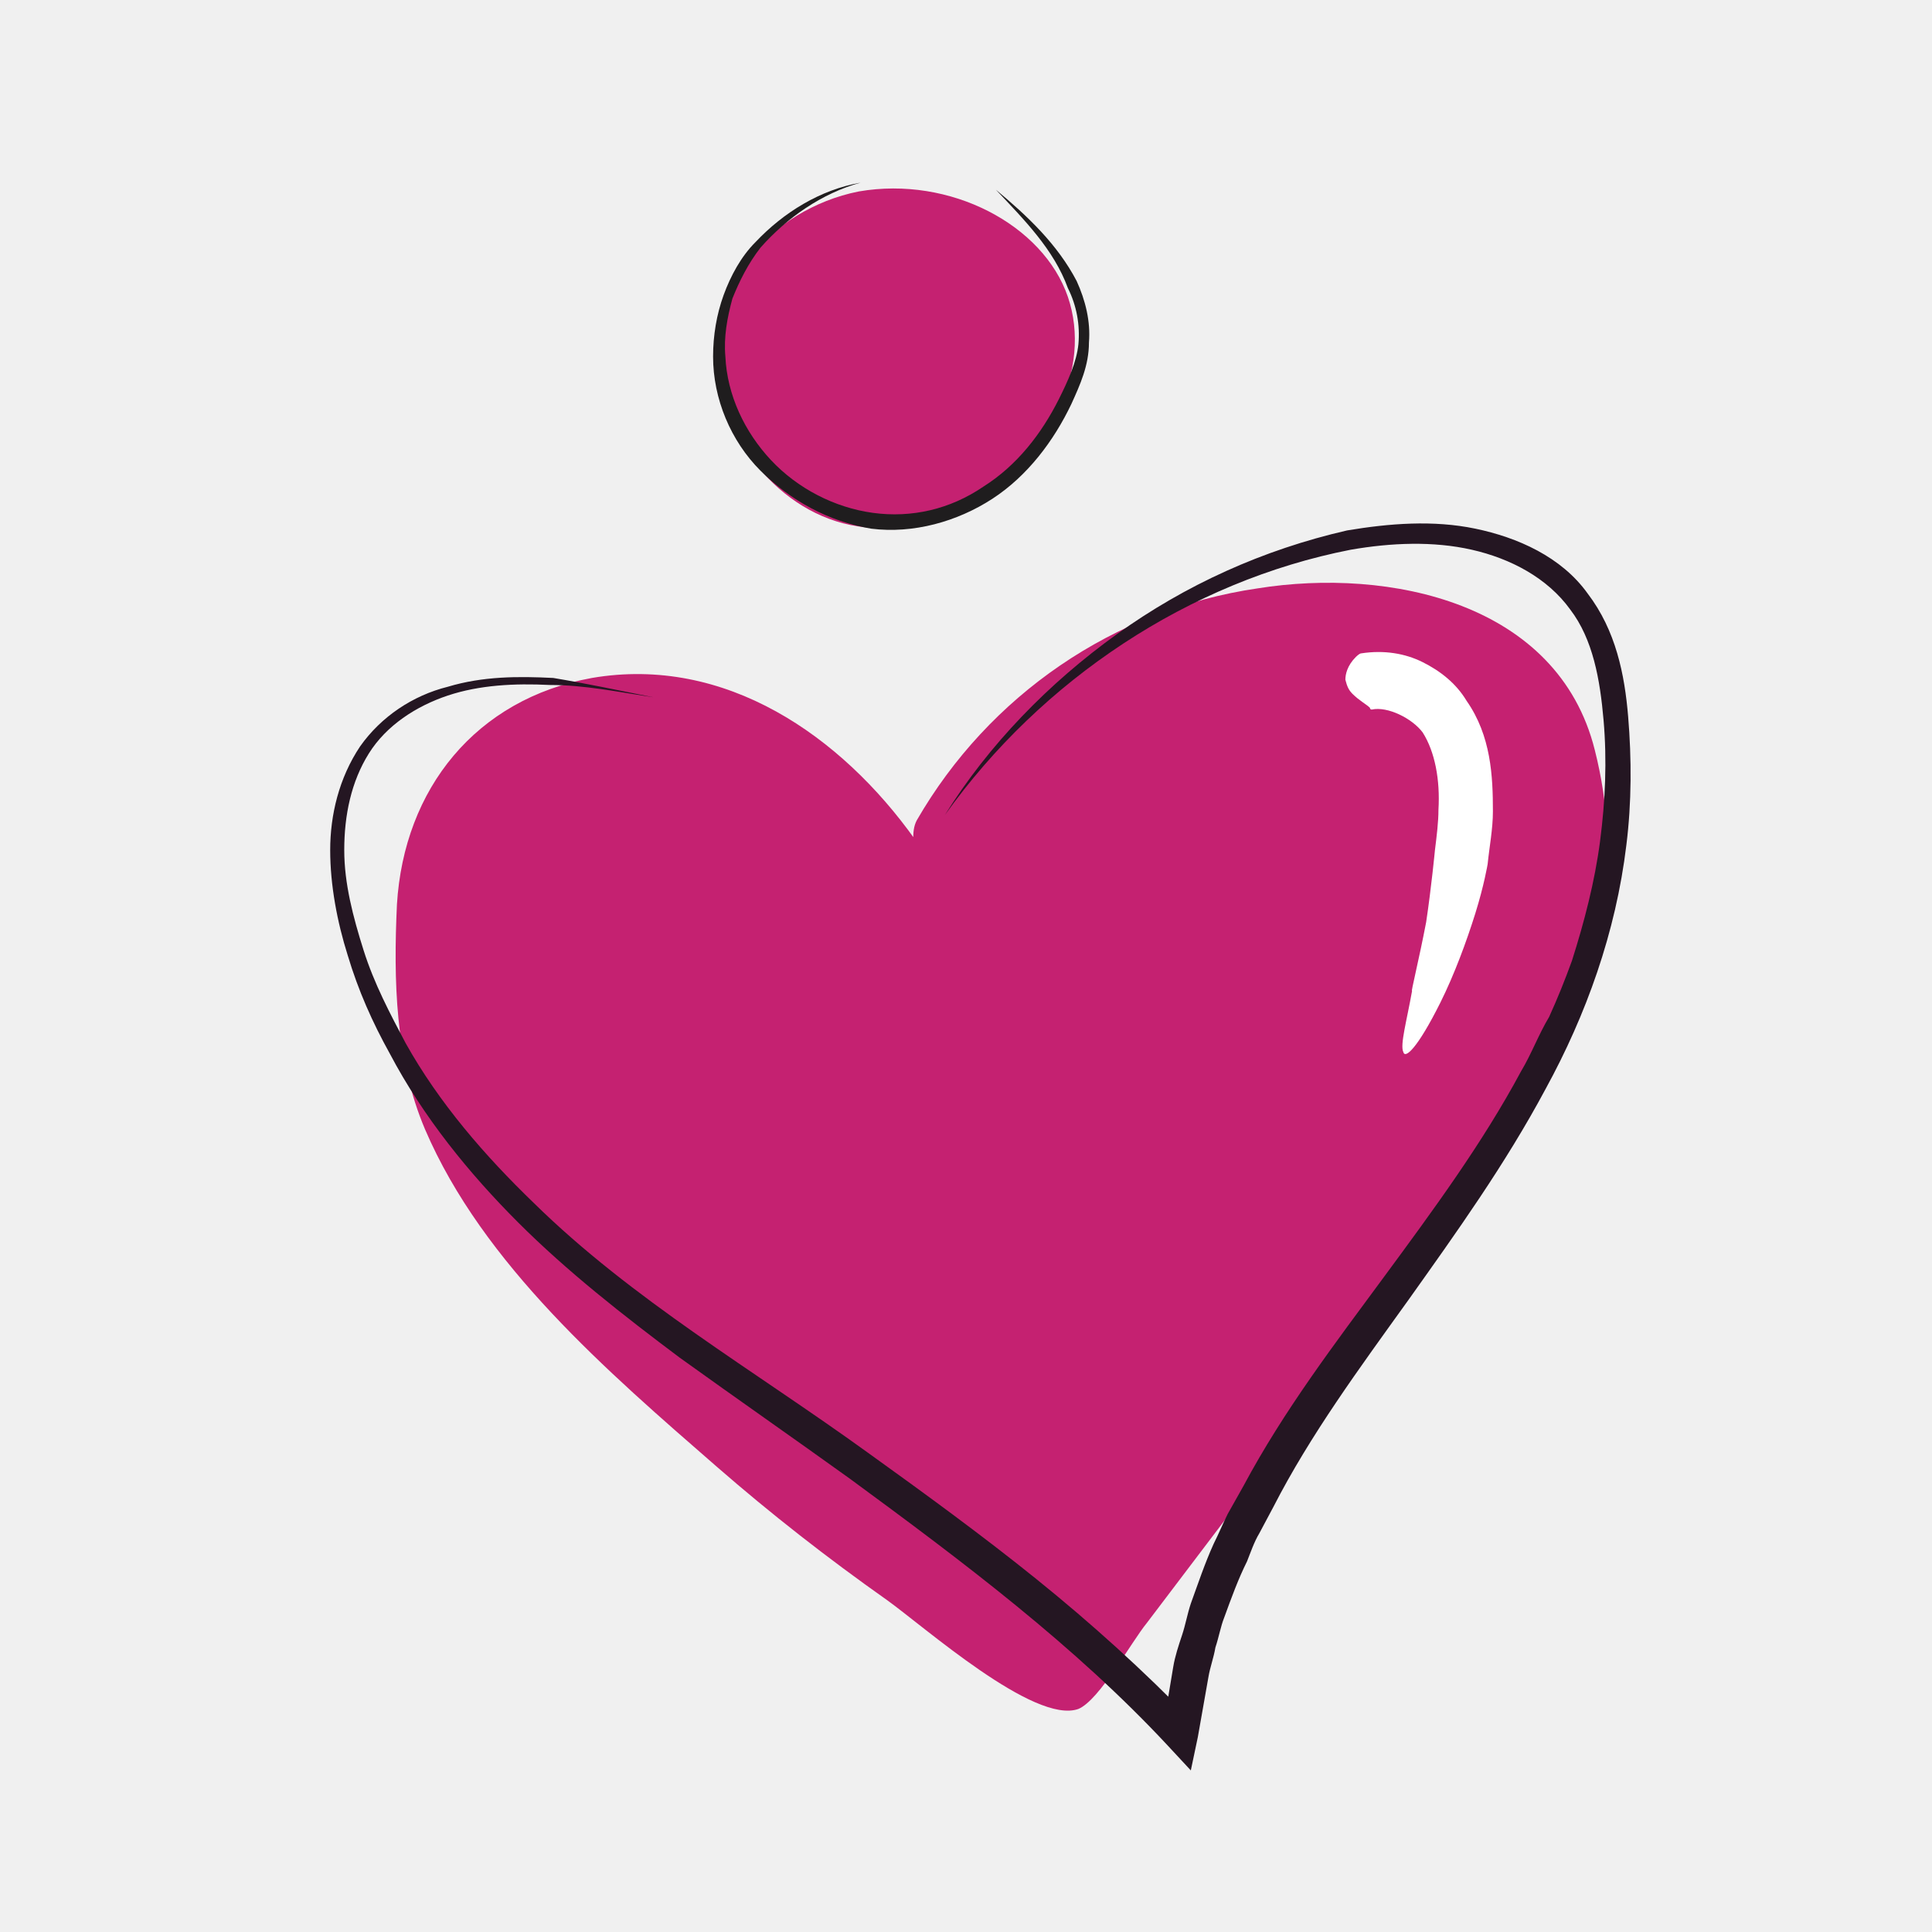
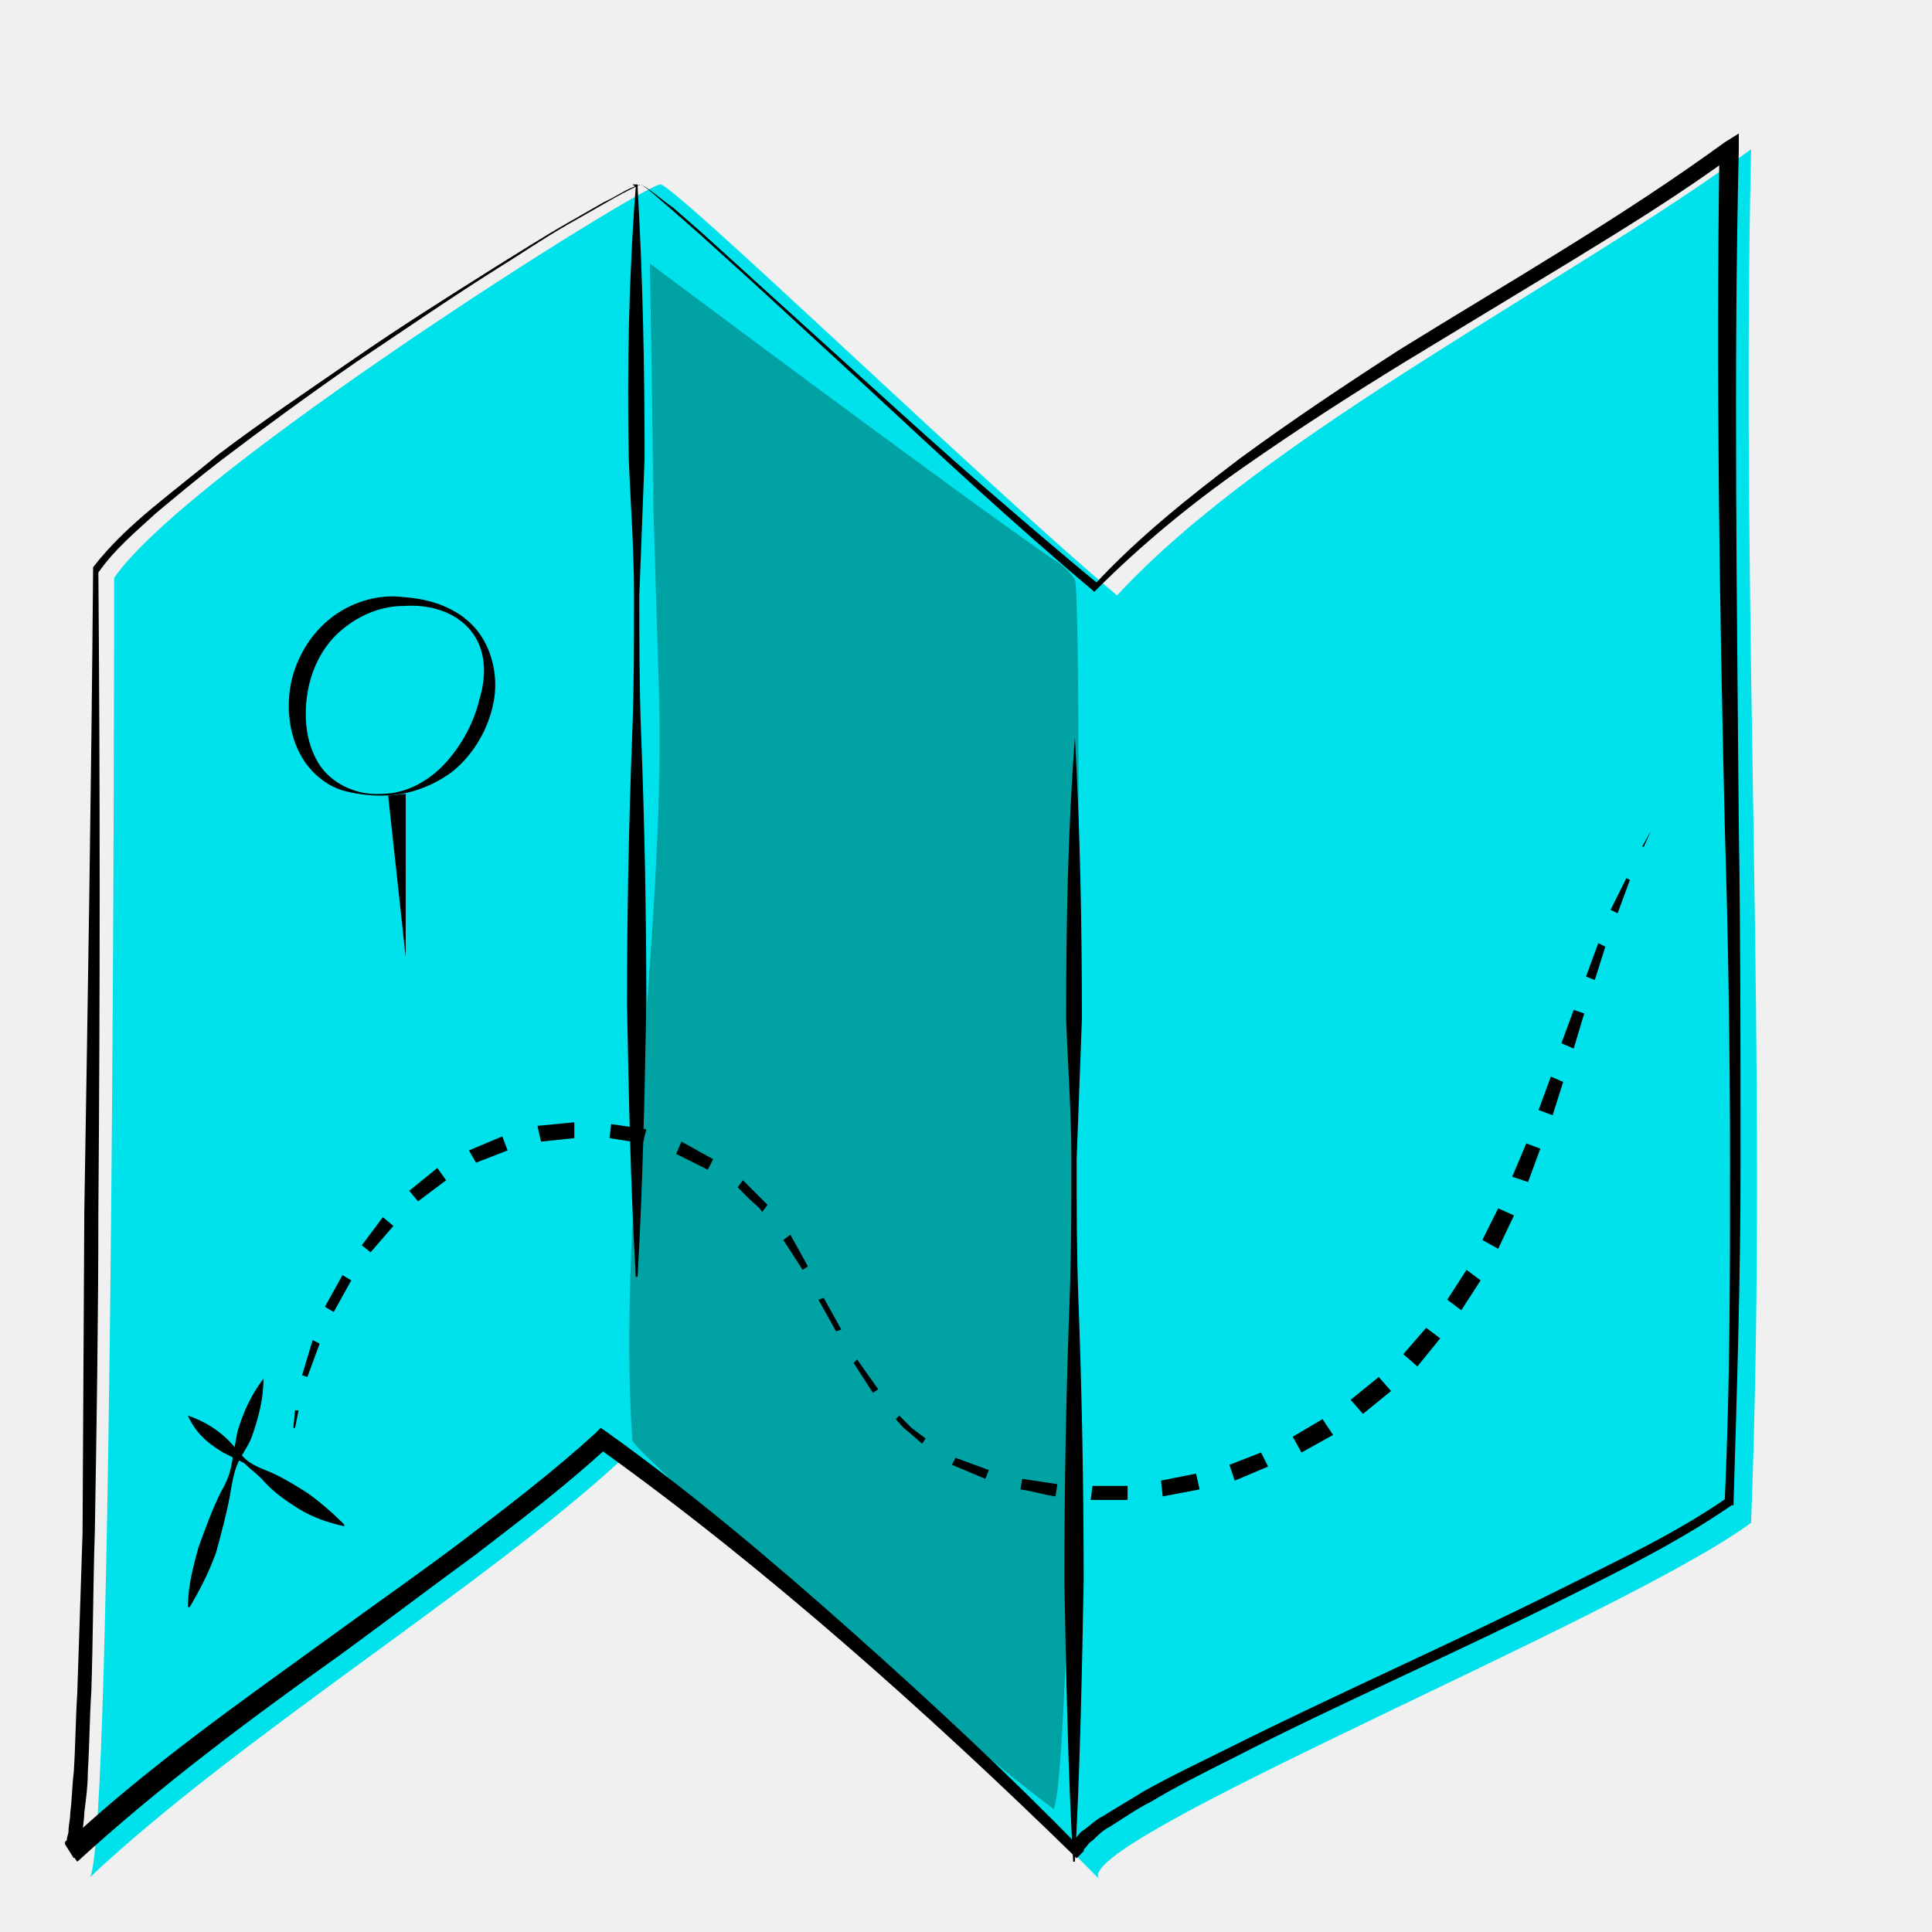
- <svg xmlns="http://www.w3.org/2000/svg" version="1.1" x="0px" y="0px" viewBox="0 0 110 110" style="enable-background:new 0 0 110 110;" xml:space="preserve">
+ <svg xmlns="http://www.w3.org/2000/svg" version="1.1" id="Capa_1" x="0px" y="0px" viewBox="0 0 110 110" style="enable-background:new 0 0 110 110;" xml:space="preserve">
  <style type="text/css">
- 	.st0{clip-path:url(#SVGID_2_);}
- 	.st1{clip-path:url(#SVGID_4_);fill:#83B950;}
- 	.st2{clip-path:url(#SVGID_6_);}
- 	.st3{clip-path:url(#SVGID_8_);fill:#757581;}
- 	.st4{clip-path:url(#SVGID_10_);}
- 	.st5{clip-path:url(#SVGID_12_);fill:#83B950;}
- 	.st6{clip-path:url(#SVGID_14_);}
- 	.st7{clip-path:url(#SVGID_16_);fill:#757581;}
- 	.st8{fill:#666666;}
- 	.st9{clip-path:url(#SVGID_18_);}
- 	.st10{clip-path:url(#SVGID_20_);fill:#83B950;}
- 	.st11{clip-path:url(#SVGID_22_);}
- 	.st12{clip-path:url(#SVGID_24_);fill:#757581;}
- 	.st13{clip-path:url(#SVGID_26_);}
- 	.st14{clip-path:url(#SVGID_28_);fill:#83B950;}
- 	.st15{clip-path:url(#SVGID_30_);}
- 	.st16{clip-path:url(#SVGID_32_);fill:#757581;}
- 	.st17{fill:#8D5296;}
- 	.st18{fill:#1F1D1E;}
- 	.st19{clip-path:url(#SVGID_34_);}
- 	.st20{clip-path:url(#SVGID_36_);fill:#83B950;}
- 	.st21{clip-path:url(#SVGID_38_);}
- 	.st22{clip-path:url(#SVGID_40_);fill:#757581;}
- 	.st23{fill:#7BA74E;stroke:#83B950;stroke-miterlimit:10;}
- 	.st24{clip-path:url(#SVGID_42_);}
- 	.st25{clip-path:url(#SVGID_44_);fill:#83B950;}
- 	.st26{clip-path:url(#SVGID_46_);}
- 	.st27{clip-path:url(#SVGID_48_);fill:#757581;}
- 	.st28{fill:#83B950;}
- 	.st29{clip-path:url(#SVGID_50_);}
- 	.st30{clip-path:url(#SVGID_52_);fill:#83B950;}
- 	.st31{clip-path:url(#SVGID_54_);}
- 	.st32{clip-path:url(#SVGID_56_);fill:#757581;}
- 	.st33{fill:#545454;}
- 	.st34{clip-path:url(#SVGID_58_);}
- 	.st35{clip-path:url(#SVGID_60_);fill:#83B950;}
- 	.st36{clip-path:url(#SVGID_62_);}
- 	.st37{clip-path:url(#SVGID_64_);fill:#757581;}
- 	.st38{fill:#F9F9F9;}
- 	.st39{fill:none;stroke:#0090CF;stroke-width:5;stroke-miterlimit:10;}
- 	.st40{fill:#0090CF;}
- 	.st41{fill:none;stroke:#0090CF;stroke-width:2;stroke-miterlimit:10;}
- 	.st42{fill:none;stroke:#1F8174;stroke-width:5;stroke-miterlimit:10;}
- 	.st43{fill:#1F8174;}
- 	.st44{fill:none;stroke:#FF6F4A;stroke-width:5;stroke-miterlimit:10;}
- 	.st45{fill:#FF6F4A;}
- 	.st46{fill:none;stroke:#99ABB2;stroke-width:2;stroke-miterlimit:10;}
- 	.st47{fill:#FFD41C;}
- 	.st48{fill:none;stroke:#FFD41C;stroke-width:5;stroke-miterlimit:10;}
- 	.st49{fill:none;stroke:#BA1965;stroke-width:5;stroke-miterlimit:10;}
- 	.st50{fill:#BA1965;}
- 	.st51{fill:#4D4D4D;}
- 	.st52{fill:none;stroke:#0090CF;stroke-miterlimit:10;}
- 	.st53{fill:none;stroke:#FF6F4A;stroke-miterlimit:10;}
- 	.st54{fill:none;stroke:#1F8174;stroke-miterlimit:10;}
- 	.st55{fill:none;stroke:#FFD41C;stroke-miterlimit:10;}
- 	.st56{fill:none;stroke:#BA1965;stroke-miterlimit:10;}
- 	.st57{fill:none;stroke:#99ABB2;stroke-width:2;stroke-miterlimit:10;stroke-dasharray:2,2;}
- 	.st58{fill:#99ABB2;}
- 	.st59{fill:#D5E3EF;}
- 	.st60{fill:#B0C4D9;}
- 	.st61{fill:#F79548;}
- 	.st62{fill:#FCBB76;}
- 	.st63{fill:#99B4CD;}
- 	.st64{fill:#6C9ABB;}
- 	.st65{fill:#70B7E5;}
- 	.st66{fill:#F04B4D;}
- 	.st67{fill:#4C9CD6;}
- 	.st68{fill:#F04D4E;}
- 	.st69{fill:#DB343F;}
- 	.st70{fill:#ECF0F9;}
- 	.st71{fill:#F26A56;}
- 	.st72{fill:#6E18FF;}
- 	.st73{fill:none;stroke:#000000;stroke-miterlimit:10;}
- 	.st74{fill:none;stroke:#000000;stroke-miterlimit:10;stroke-dasharray:2.016,2.016;}
- 	.st75{fill:none;stroke:#000000;stroke-miterlimit:10;stroke-dasharray:2,2;}
- 	.st76{fill:none;stroke:#6E18FF;stroke-miterlimit:10;}
- 	.st77{fill:#464655;}
- 	.st78{fill:#FFFFFF;}
- 	.st79{fill:#BEC8DC;}
- 	.st80{fill:#AFBBD0;}
- 	.st81{fill:#96A5B9;}
- 	.st82{fill:#E4EAF6;}
- 	.st83{fill:#FF6469;}
- 	.st84{fill:none;stroke:#000000;stroke-miterlimit:10;stroke-dasharray:2.025,2.025;}
- 	.st85{fill:none;stroke:#6E18FF;stroke-miterlimit:10;stroke-dasharray:2.025,2.025;}
- 	.st86{fill:#F1E00F;}
- 	.st87{fill:#C52171;}
- 	.st88{fill:none;stroke:#FBFAE1;stroke-miterlimit:10;}
- 	.st89{fill:#4C9E81;}
- 	.st90{fill:#2F5B46;}
- 	.st91{fill:#2090BC;}
- 	.st92{fill:#097189;}
- 	.st93{fill:#33AEE1;}
- 	.st94{fill:none;stroke:#1F1D1E;stroke-miterlimit:10;}
- 	.st95{fill:#89C8E9;}
- 	.st96{fill:#CBE5EB;}
- 	.st97{fill:#E4E3B2;}
- 	.st98{fill:#241622;}
- 	.st99{fill:#662D91;}
- 	.st100{fill:#4E237C;}
- 	.st101{fill:#333233;}
- 	.st102{fill:#CC898E;}
- 	.st103{fill:#CCCCCC;}
- 	.st104{fill:#E4A42E;}
- 	.st105{fill:#D38A31;}
- 	.st106{fill:#BB5F77;}
- 	.st107{fill:#FCF7FA;}
+ 	.st0{fill:#00E2EB;}
+ 	.st1{fill:#00A2A4;}
+ 	.st2{clip-path:url(#SVGID_2_);}
+ 	.st3{clip-path:url(#SVGID_4_);fill:#83B950;}
+ 	.st4{clip-path:url(#SVGID_6_);}
+ 	.st5{clip-path:url(#SVGID_8_);fill:#757581;}
+ 	.st6{fill:#666666;}
+ 	.st7{clip-path:url(#SVGID_10_);}
+ 	.st8{clip-path:url(#SVGID_12_);fill:#83B950;}
+ 	.st9{clip-path:url(#SVGID_14_);}
+ 	.st10{clip-path:url(#SVGID_16_);fill:#757581;}
+ 	.st11{clip-path:url(#SVGID_18_);}
+ 	.st12{clip-path:url(#SVGID_20_);fill:#83B950;}
+ 	.st13{clip-path:url(#SVGID_22_);}
+ 	.st14{clip-path:url(#SVGID_24_);fill:#757581;}
+ 	.st15{fill:#F9F9F9;}
+ 	.st16{fill:none;stroke:#0090CF;stroke-width:5;stroke-miterlimit:10;}
+ 	.st17{fill:#0090CF;}
+ 	.st18{fill:none;stroke:#0090CF;stroke-width:2;stroke-miterlimit:10;}
+ 	.st19{fill:none;stroke:#1F8174;stroke-width:5;stroke-miterlimit:10;}
+ 	.st20{fill:#1F8174;}
+ 	.st21{fill:none;stroke:#FF6F4A;stroke-width:5;stroke-miterlimit:10;}
+ 	.st22{fill:#FF6F4A;}
+ 	.st23{fill:none;stroke:#99ABB2;stroke-width:2;stroke-miterlimit:10;}
+ 	.st24{fill:#FFD41C;}
+ 	.st25{fill:none;stroke:#FFD41C;stroke-width:5;stroke-miterlimit:10;}
+ 	.st26{fill:none;stroke:#BA1965;stroke-width:5;stroke-miterlimit:10;}
+ 	.st27{fill:#BA1965;}
+ 	.st28{fill:#4D4D4D;}
+ 	.st29{fill:none;stroke:#0090CF;stroke-miterlimit:10;}
+ 	.st30{fill:none;stroke:#FF6F4A;stroke-miterlimit:10;}
+ 	.st31{fill:none;stroke:#1F8174;stroke-miterlimit:10;}
+ 	.st32{fill:none;stroke:#FFD41C;stroke-miterlimit:10;}
+ 	.st33{fill:none;stroke:#BA1965;stroke-miterlimit:10;}
+ 	.st34{fill:none;stroke:#99ABB2;stroke-width:2;stroke-miterlimit:10;stroke-dasharray:2,2;}
+ 	.st35{fill:#99ABB2;}
+ 	.st36{fill:#D5E3EF;}
+ 	.st37{fill:#B0C4D9;}
+ 	.st38{fill:#F79548;}
+ 	.st39{fill:#FCBB76;}
+ 	.st40{fill:#99B4CD;}
+ 	.st41{fill:#6C9ABB;}
+ 	.st42{fill:#70B7E5;}
+ 	.st43{fill:#F04B4D;}
+ 	.st44{fill:#4C9CD6;}
+ 	.st45{fill:#F04D4E;}
+ 	.st46{fill:#DB343F;}
+ 	.st47{fill:#ECF0F9;}
+ 	.st48{fill:#F26A56;}
+ 	.st49{fill:#6E18FF;}
+ 	.st50{fill:none;stroke:#000000;stroke-miterlimit:10;}
+ 	.st51{fill:none;stroke:#000000;stroke-miterlimit:10;stroke-dasharray:2.016,2.016;}
+ 	.st52{fill:none;stroke:#000000;stroke-miterlimit:10;stroke-dasharray:2,2;}
+ 	.st53{fill:none;stroke:#6E18FF;stroke-miterlimit:10;}
+ 	.st54{fill:#464655;}
+ 	.st55{fill:#FFFFFF;}
+ 	.st56{fill:#BEC8DC;}
+ 	.st57{fill:#AFBBD0;}
+ 	.st58{fill:#96A5B9;}
+ 	.st59{fill:#E4EAF6;}
+ 	.st60{fill:#FF6469;}
+ 	.st61{fill:#A8266E;}
+ 	.st62{fill:#261C27;}
+ 	.st63{fill:#242223;}
</style>
-   <g id="Capa_1">
- </g>
-   <g id="pintura">
+   <path class="st0" d="M37.6,10.5c0.8,0,18.6,17.2,26,23.4C72.2,24.6,89.5,16,99.7,8.5c-0.6,27.1,1,51.8,0,78.2  C92.4,92.1,60.6,105,62.6,107c-8-8.1-18-17.2-27.2-23.9c-7.8,7.2-21.8,15.8-30.3,23.8c1.4-1.3,1.4-74,1.4-74  C10.7,26.8,36.6,10.5,37.6,10.5z" />
+   <path class="st1" d="M59.9,31.8c0.5,0.3,1,0.7,1.3,1.2c0.5,0.8,0.1,66.8-1.2,70c-5.6-4.1-24-20.4-24-21c-0.9-13,2-30.1,1.5-43.2  c-0.1-3.3-0.2-6.6-0.3-9.9C37.2,26.4,37,15,37,15S54.5,28.1,59.9,31.8z" />
+   <g>
+     <path d="M36.5,10.5c0.7,0.4,1.2,0.9,1.8,1.3l1.6,1.4l3.2,2.9l6.4,5.8c2.1,1.9,4.3,3.9,6.5,5.8c2.2,1.9,4.4,3.8,6.6,5.6l-0.3,0   c2.5-2.7,5.4-5,8.3-7.2c3-2.2,6-4.2,9.1-6.2C86,16,92.3,12.4,98.2,8.1L99,7.6l0,0.9c-0.3,12.8-0.1,25.7,0,38.5   c0.1,6.4,0.1,12.8,0.1,19.3c0,6.4-0.2,12.8-0.4,19.3l0,0.1l-0.1,0c-2.9,2-6.1,3.6-9.3,5.2c-3.2,1.6-6.4,3.1-9.6,4.6   c-3.2,1.5-6.4,3-9.5,4.6c-1.6,0.8-3.2,1.6-4.7,2.5c-0.8,0.4-1.5,0.9-2.3,1.4c-0.4,0.2-0.7,0.5-1,0.8c-0.2,0.1-0.3,0.3-0.4,0.4   c-0.1,0.1-0.1,0.1-0.1,0.2c0,0,0,0,0,0l-0.4,0.4c-4.3-4.2-8.7-8.3-13.2-12.2c-4.5-3.9-9.2-7.7-14.1-11.2l0.6,0   c-2.4,2.2-4.9,4.1-7.5,6.1c-2.6,1.9-5.1,3.8-7.7,5.7c-5.2,3.7-10.3,7.5-15,11.8L3.7,105c-0.1,0.2,0,0,0,0c0-0.1,0-0.2,0.1-0.2   c0-0.2,0.1-0.4,0.1-0.5c0-0.4,0.1-0.7,0.1-1.1c0.1-0.7,0.1-1.5,0.2-2.3c0.1-1.5,0.1-3,0.2-4.5c0.1-3,0.2-6.1,0.3-9.1L4.8,69   C5,56.8,5.2,44.7,5.3,32.5l0-0.1l0-0.1c1-1.3,2.2-2.4,3.4-3.4c1.2-1,2.5-2,3.7-3c2.5-1.9,5.2-3.7,7.8-5.5c2.6-1.8,5.3-3.5,8-5.2   c1.3-0.8,2.7-1.7,4.1-2.5l2.1-1.2C35.1,11.2,35.7,10.7,36.5,10.5z M36.5,10.5c-0.7,0.3-1.4,0.7-2.1,1.1l-2.1,1.2   c-1.4,0.8-2.7,1.7-4,2.5c-2.7,1.7-5.3,3.5-8,5.3c-2.6,1.8-5.2,3.7-7.7,5.6c-1.3,1-2.5,2-3.7,3c-1.2,1.1-2.4,2.1-3.3,3.4l0-0.1   c0.1,12.2,0.1,24.3,0,36.5c0,6.1-0.1,12.2-0.2,18.2c-0.1,3-0.1,6.1-0.2,9.1c-0.1,1.5-0.1,3-0.2,4.6c0,0.8-0.1,1.5-0.2,2.3   c0,0.4-0.1,0.8-0.1,1.2c0,0.2-0.1,0.4-0.1,0.6c0,0.1,0,0.2-0.1,0.3c-0.1,0.1,0,0.2-0.3,0.5L3.7,105c4.7-4.4,10-8.1,15.1-11.8   c2.6-1.9,5.2-3.7,7.7-5.6c2.5-1.9,5.1-3.9,7.4-6l0.3-0.3l0.3,0.2c4.9,3.5,9.5,7.4,14,11.4c4.5,4,8.9,8.1,13.1,12.4l-0.4,0.4   c-0.2-0.1-0.2-0.4-0.2-0.6c0-0.2,0.1-0.3,0.2-0.4c0.2-0.2,0.3-0.4,0.5-0.5c0.4-0.3,0.7-0.6,1.1-0.8c0.8-0.5,1.5-0.9,2.3-1.4   c1.6-0.9,3.1-1.6,4.7-2.4c3.2-1.6,6.4-3.1,9.6-4.6c3.2-1.5,6.4-3,9.6-4.6c3.2-1.6,6.4-3.1,9.3-5.1l-0.1,0.1   c0.3-6.4,0.3-12.8,0.3-19.2c0-6.4-0.1-12.8-0.3-19.2c-0.3-12.8-0.5-25.7-0.3-38.5l0.7,0.4c-3,2.2-6.1,4.1-9.2,6l-9.4,5.7   c-3.1,1.9-6.2,3.9-9.2,6c-3,2.1-5.8,4.4-8.4,7l-0.1,0.1l-0.1-0.1c-4.4-3.7-8.7-7.7-12.9-11.6L43,16.2l-3.2-2.9l-1.6-1.4   C37.6,11.4,37.1,10.9,36.5,10.5z" />
+   </g>
+   <g>
+     <path d="M36,10.5l0.2,0l0.1,0l0,0.1c0.3,5.2,0.4,10.3,0.4,15.5c-0.1,2.6-0.2,5.2-0.3,7.8c0,2.6,0,5.2,0.1,7.8   c0.2,5.2,0.3,10.3,0.3,15.5c-0.1,5.2-0.2,10.3-0.5,15.5h-0.1c-0.3-5.2-0.4-10.3-0.5-15.5c0-5.2,0.1-10.3,0.3-15.5   c0.1-2.6,0.1-5.2,0.1-7.8c0-2.6-0.2-5.2-0.3-7.8c-0.1-5.2,0-10.3,0.4-15.5l0.1,0.1L36,10.5L36,10.5z" />
+   </g>
+   <g>
+     <path d="M61.2,42c0.3,5.3,0.4,10.7,0.4,16c-0.1,2.7-0.2,5.3-0.3,8c0,2.7,0,5.3,0.1,8c0.2,5.3,0.3,10.7,0.3,16   c-0.1,5.3-0.2,10.7-0.5,16h-0.1c-0.3-5.3-0.4-10.7-0.5-16c0-5.3,0.1-10.7,0.3-16c0.1-2.7,0.1-5.3,0.1-8c0-2.7-0.2-5.3-0.3-8   C60.7,52.7,60.8,47.3,61.2,42L61.2,42z" />
+   </g>
+   <g>
    <g>
-       <path class="st87" d="M52.2,49.2c5.4-9.8,17.5-15.4,28.4-13c2.5,0.5,5,1.5,6.9,3.1c3.8,3.4,4.6,9.3,3.2,14.2s-4.6,9.1-7.7,13.2    C75.9,76,68.8,85.3,61.8,94.5c-0.2,0.2-0.4,0.5-0.7,0.6c-0.3,0.1-0.6-0.1-0.9-0.3C50,88.9,40.7,81.6,32.6,73.2    c-3.5-3.6-6.8-7.5-8.6-12.1S22,50.8,24.8,46.7c3-4.5,9-6.5,14.3-5.6c5.3,1,9.9,4.6,12.9,9.2" />
-       <g>
-         <path class="st87" d="M52.2,51.7c5.9-10,18.4-16.1,29.9-12.7c5.1,1.5,10.2,6.3,8.5,12c-2.1,7.1-7.4,12.9-11.8,18.6     c-4.9,6.4-9.8,12.8-14.7,19.2c-0.7,1-1.9,3.4-3.1,3.7c-1.2,0.2-3.1-1.6-3.9-2.1c-3-1.9-5.9-3.8-8.7-5.9     c-5.6-4.2-11-8.8-15.8-13.9c-5-5.2-9.8-11.2-9.9-18.7c0,1.4,0,2.8,0,4.3c0.6-7,5.3-12.1,12.4-12.7c7.1-0.6,13.1,3.8,17,9.3     c-0.8-1.1,0.8-3.9,0-5c-4.2-5.9-10.8-10.5-18.4-9.2c-6.6,1.2-10.7,6.3-11.1,12.9c-0.2,4.3-0.1,8.8,1.6,12.8     c3.3,7.7,10.4,13.8,16.6,19.2c3.1,2.7,6.3,5.2,9.7,7.6c2.1,1.5,8.4,7.1,10.9,6.2c1.2-0.5,3-3.8,3.9-4.9c1.6-2.1,3.1-4.1,4.7-6.2     c2.9-3.8,5.9-7.7,8.8-11.5c7.2-9.4,15.2-19.4,12-32c-2.1-8.4-11.7-10.4-19.2-9.2c-8.2,1.2-15.3,6.1-19.4,13.2     C51.5,48,52.9,50.5,52.2,51.7L52.2,51.7z" />
-       </g>
+       <polygon points="16.7,81.3 16.8,80.3 17,80.3 16.8,81.3   " />
+       <polygon points="17.2,78.3 17.8,76.3 18.2,76.5 17.5,78.4   " />
+       <polygon points="18.5,74.4 19.5,72.6 20,72.9 19,74.7   " />
+       <polygon points="20.6,70.9 21.8,69.3 22.4,69.8 21.1,71.3   " />
+       <polygon points="23.3,67.8 24.9,66.5 25.4,67.2 23.8,68.4   " />
+       <polygon points="26.7,65.5 28.6,64.7 28.9,65.5 27.1,66.2   " />
+       <polygon points="30.6,64.1 32.7,63.9 32.7,64.8 30.8,65   " />
+       <polygon points="34.8,64 36.8,64.3 36.6,65.1 34.7,64.8   " />
+       <polygon points="38.8,65 40.6,66 40.3,66.6 38.5,65.7   " />
+       <path d="M42.3,67.2l0.7,0.7c0.2,0.2,0.5,0.5,0.7,0.7L43.4,69c-0.2-0.3-0.5-0.5-0.7-0.7l-0.7-0.7L42.3,67.2z" />
+       <polygon points="45,70.3 46,72.1 45.7,72.3 44.6,70.6   " />
+       <polygon points="46.9,73.9 47.9,75.7 47.6,75.8 46.6,74   " />
+       <polygon points="48.8,77.4 50,79.1 49.7,79.3 48.6,77.6   " />
+       <path d="M51.2,80.6c0.2,0.2,0.5,0.5,0.7,0.7l0.8,0.6l-0.2,0.3l-0.8-0.7c-0.3-0.2-0.5-0.5-0.7-0.7L51.2,80.6z" />
+       <polygon points="54.4,83 56.3,83.7 56.1,84.2 54.2,83.4   " />
+       <path d="M58.2,84.2c0.7,0.1,1.3,0.2,2,0.3l-0.1,0.7c-0.7-0.1-1.3-0.3-2-0.4L58.2,84.2z" />
+       <polygon points="62.2,84.6 64.2,84.6 64.2,85.4 62.1,85.4   " />
+       <polygon points="66.1,84.3 68.1,83.9 68.3,84.8 66.2,85.2   " />
+       <polygon points="70,83.4 71.8,82.7 72.2,83.5 70.3,84.3   " />
+       <polygon points="73.6,81.8 75.3,80.8 75.9,81.7 74.1,82.7   " />
+       <polygon points="76.9,79.7 78.5,78.4 79.2,79.2 77.6,80.5   " />
+       <polygon points="79.9,77.1 81.2,75.6 82,76.2 80.7,77.8   " />
+       <polygon points="82.4,74 83.5,72.3 84.3,72.9 83.2,74.6   " />
+       <polygon points="84.4,70.6 85.3,68.8 86.2,69.2 85.3,71.1   " />
+       <polygon points="86.1,67 86.9,65.1 87.7,65.4 87,67.3   " />
+       <polygon points="87.6,63.2 88.3,61.3 89,61.6 88.4,63.5   " />
+       <polygon points="88.9,59.4 89.6,57.5 90.2,57.7 89.6,59.7   " />
+       <polygon points="90.3,55.6 91,53.7 91.4,53.9 90.8,55.8   " />
+       <polygon points="91.7,51.8 92.6,50 92.8,50.1 92.1,52   " />
+       <polygon points="93.5,48.2 94,47.3 94,47.3 93.6,48.2   " />
+     </g>
+   </g>
+   <g>
+     <g>
+       <path d="M10.7,80.6c0.9,0.3,1.7,0.8,2.3,1.4c0.3,0.3,0.6,0.7,0.9,1c0.3,0.3,0.7,0.5,1.2,0.7c0.8,0.3,1.6,0.8,2.4,1.3    c0.7,0.5,1.4,1.1,2.1,1.8l0,0.1c-0.9-0.2-1.8-0.5-2.6-1c-0.8-0.5-1.5-1-2.1-1.7c-0.3-0.3-0.7-0.6-1-0.9c-0.4-0.2-0.8-0.4-1.2-0.6    C11.7,82.1,11.1,81.5,10.7,80.6L10.7,80.6z" />
    </g>
    <g>
-       <path class="st87" d="M41.1,22.8c1.2,3.9,5,7.8,10,7.2c1.5-0.2,3-0.8,4.3-1.5c4.4-2.6,6.8-7.5,5.4-11.6c-1.4-4.1-6.7-6.9-11.9-6    c-5.1,1-9.1,5.8-7.8,10" />
+       <path d="M15,78.5c0,1.2-0.3,2.3-0.7,3.4c-0.2,0.5-0.6,1-0.8,1.5c-0.2,0.5-0.3,1.1-0.4,1.7c-0.2,1.1-0.5,2.2-0.8,3.3    c-0.4,1.1-0.9,2.1-1.5,3.1l-0.1,0c0-1.2,0.3-2.3,0.6-3.4c0.4-1.1,0.8-2.2,1.3-3.2c0.3-0.5,0.5-1,0.6-1.6c0.1-0.6,0.2-1.1,0.3-1.7    C13.8,80.5,14.3,79.4,15,78.5L15,78.5z" />
    </g>
  </g>
-   <g id="detalles">
+   <g>
    <g>
-       <g>
-         <g>
-           <path class="st78" d="M78.1,40.4c0,0-0.1,0-0.1-0.1c-0.2-0.2-0.6-0.4-1-0.8c-0.2-0.2-0.3-0.4-0.4-0.8c0-0.3,0.1-0.8,0.6-1.3      c0,0,0.2-0.2,0.3-0.2c1.3-0.2,2.5,0,3.5,0.5c1,0.5,1.9,1.2,2.5,2.2c1.4,2,1.5,4.3,1.5,6.3c0,1-0.2,2-0.3,3c0,0-0.2,1.2-0.7,2.8      c-0.5,1.6-1.2,3.5-2,5.1c-1.3,2.6-2,3.2-2.1,2.8c-0.2-0.4,0.2-1.8,0.5-3.5c-0.1,0.2,0.4-1.8,0.8-3.9c0.3-2,0.5-4.1,0.5-4.1      c0.1-0.8,0.2-1.6,0.2-2.3c0.1-1.7-0.2-3.3-0.9-4.4C80.4,40.9,79,40.2,78.1,40.4z" />
-         </g>
-       </g>
-     </g>
-   </g>
-   <g id="ilustracion">
-     <g>
-       <path class="st98" d="M37.2,39.7c-2-0.3-3.9-0.7-5.9-0.7c-2-0.1-4,0-5.8,0.6c-1.8,0.6-3.5,1.7-4.5,3.3c-1,1.6-1.4,3.5-1.4,5.5    c0,1.9,0.5,3.8,1.1,5.7c0.6,1.9,1.5,3.6,2.4,5.3c1.9,3.4,4.5,6.4,7.3,9.1c5.6,5.5,12.5,9.5,19,14.2c3.2,2.3,6.5,4.7,9.6,7.2    c3.1,2.5,6.1,5.2,8.9,8.1l-1.7,0.5l0.6-3.6c0.1-0.6,0.3-1.2,0.5-1.8c0.2-0.6,0.3-1.2,0.5-1.8c0.4-1.1,0.8-2.3,1.3-3.4    c0.3-0.6,0.5-1.1,0.8-1.7l0.9-1.6c2.3-4.3,5.2-8.1,8-11.9c2.8-3.8,5.6-7.6,7.8-11.7c0.6-1,1-2.1,1.6-3.1c0.5-1.1,0.9-2.1,1.3-3.2    c0.7-2.2,1.3-4.5,1.6-6.8c0.3-2.3,0.4-4.6,0.2-6.9c-0.2-2.3-0.6-4.6-1.9-6.3c-1.3-1.8-3.4-2.9-5.6-3.4c-2.2-0.5-4.6-0.4-6.9,0    c-9.2,1.8-17.6,7.4-23.1,15.1c2.5-4,5.9-7.5,9.8-10.3c3.9-2.8,8.3-4.8,13.1-5.9c2.4-0.4,4.9-0.6,7.3-0.1c2.4,0.5,4.9,1.6,6.4,3.7    c1.6,2.1,2.1,4.6,2.3,7c0.2,2.4,0.2,4.9-0.1,7.3C92,53.1,90.3,57.8,88,62c-2.3,4.3-5.1,8.2-7.8,12c-2.8,3.9-5.6,7.7-7.7,11.8    l-0.8,1.5c-0.3,0.5-0.5,1.1-0.7,1.6c-0.5,1-0.9,2.1-1.3,3.2c-0.2,0.5-0.3,1.1-0.5,1.7c-0.1,0.6-0.3,1.1-0.4,1.7l-0.6,3.4l-0.4,1.9    l-1.3-1.4c-5.3-5.7-11.7-10.5-18.1-15.2c-3.2-2.3-6.5-4.6-9.7-6.9c-3.2-2.4-6.4-4.9-9.2-7.7c-2.8-2.8-5.4-6-7.3-9.6    c-1-1.8-1.8-3.6-2.4-5.6c-0.6-1.9-1-4-1-6c0-2,0.5-4.1,1.7-5.9c1.2-1.7,3-2.9,5-3.4c2-0.6,4-0.6,6-0.5    C33.3,38.9,35.2,39.3,37.2,39.7z" />
+       <path d="M21.7,45.2c1.5,0,2.8-0.8,3.7-1.8c0.9-1,1.6-2.3,1.9-3.6c0.4-1.3,0.4-2.8-0.5-3.9c-0.9-1.1-2.4-1.5-3.8-1.4    c-1.4,0-2.7,0.6-3.7,1.5c-1,0.9-1.6,2.2-1.8,3.5c-0.2,1.3-0.1,2.7,0.6,3.9C18.8,44.6,20.3,45.3,21.7,45.2z M21.7,45.3    c-0.7,0-1.5-0.1-2.2-0.3c-0.7-0.2-1.4-0.7-1.9-1.3c-1-1.2-1.3-2.9-1.1-4.4c0.2-1.5,1-3,2.2-4c1.2-1,2.8-1.5,4.3-1.3    c1.5,0.1,3,0.6,4,1.7c1,1.1,1.4,2.8,1.1,4.3c-0.3,1.5-1.1,2.9-2.3,3.9C24.6,44.8,23.2,45.3,21.7,45.3z" />
    </g>
    <g>
-       <path class="st18" d="M56.7,10.8c1.8,1.5,3.5,3.1,4.6,5.2c0.5,1.1,0.8,2.3,0.7,3.5C62,20.8,61.5,21.9,61,23    c-1,2.1-2.5,4.1-4.5,5.4c-2,1.3-4.5,2-6.9,1.7c-2.4-0.4-4.6-1.6-6.3-3.3c-1.7-1.7-2.7-4.1-2.7-6.5c0-1.2,0.2-2.4,0.6-3.5    c0.4-1.1,1-2.2,1.8-3c1.6-1.7,3.7-3,6-3.4c-2.2,0.6-4.2,2-5.7,3.7c-0.7,0.9-1.2,1.9-1.6,2.9c-0.3,1.1-0.5,2.2-0.4,3.3    c0.1,2.2,1.1,4.3,2.6,5.9c1.5,1.6,3.6,2.7,5.8,3c2.2,0.3,4.4-0.2,6.3-1.5c1.9-1.2,3.3-3,4.3-5c0.5-1,1-2.1,1.1-3.1    c0.1-1.1-0.1-2.2-0.6-3.2C60,14.2,58.3,12.5,56.7,10.8z" />
+       <polygon points="23.1,45.2 23.1,54.5 22.1,45.3   " />
    </g>
  </g>
</svg>
